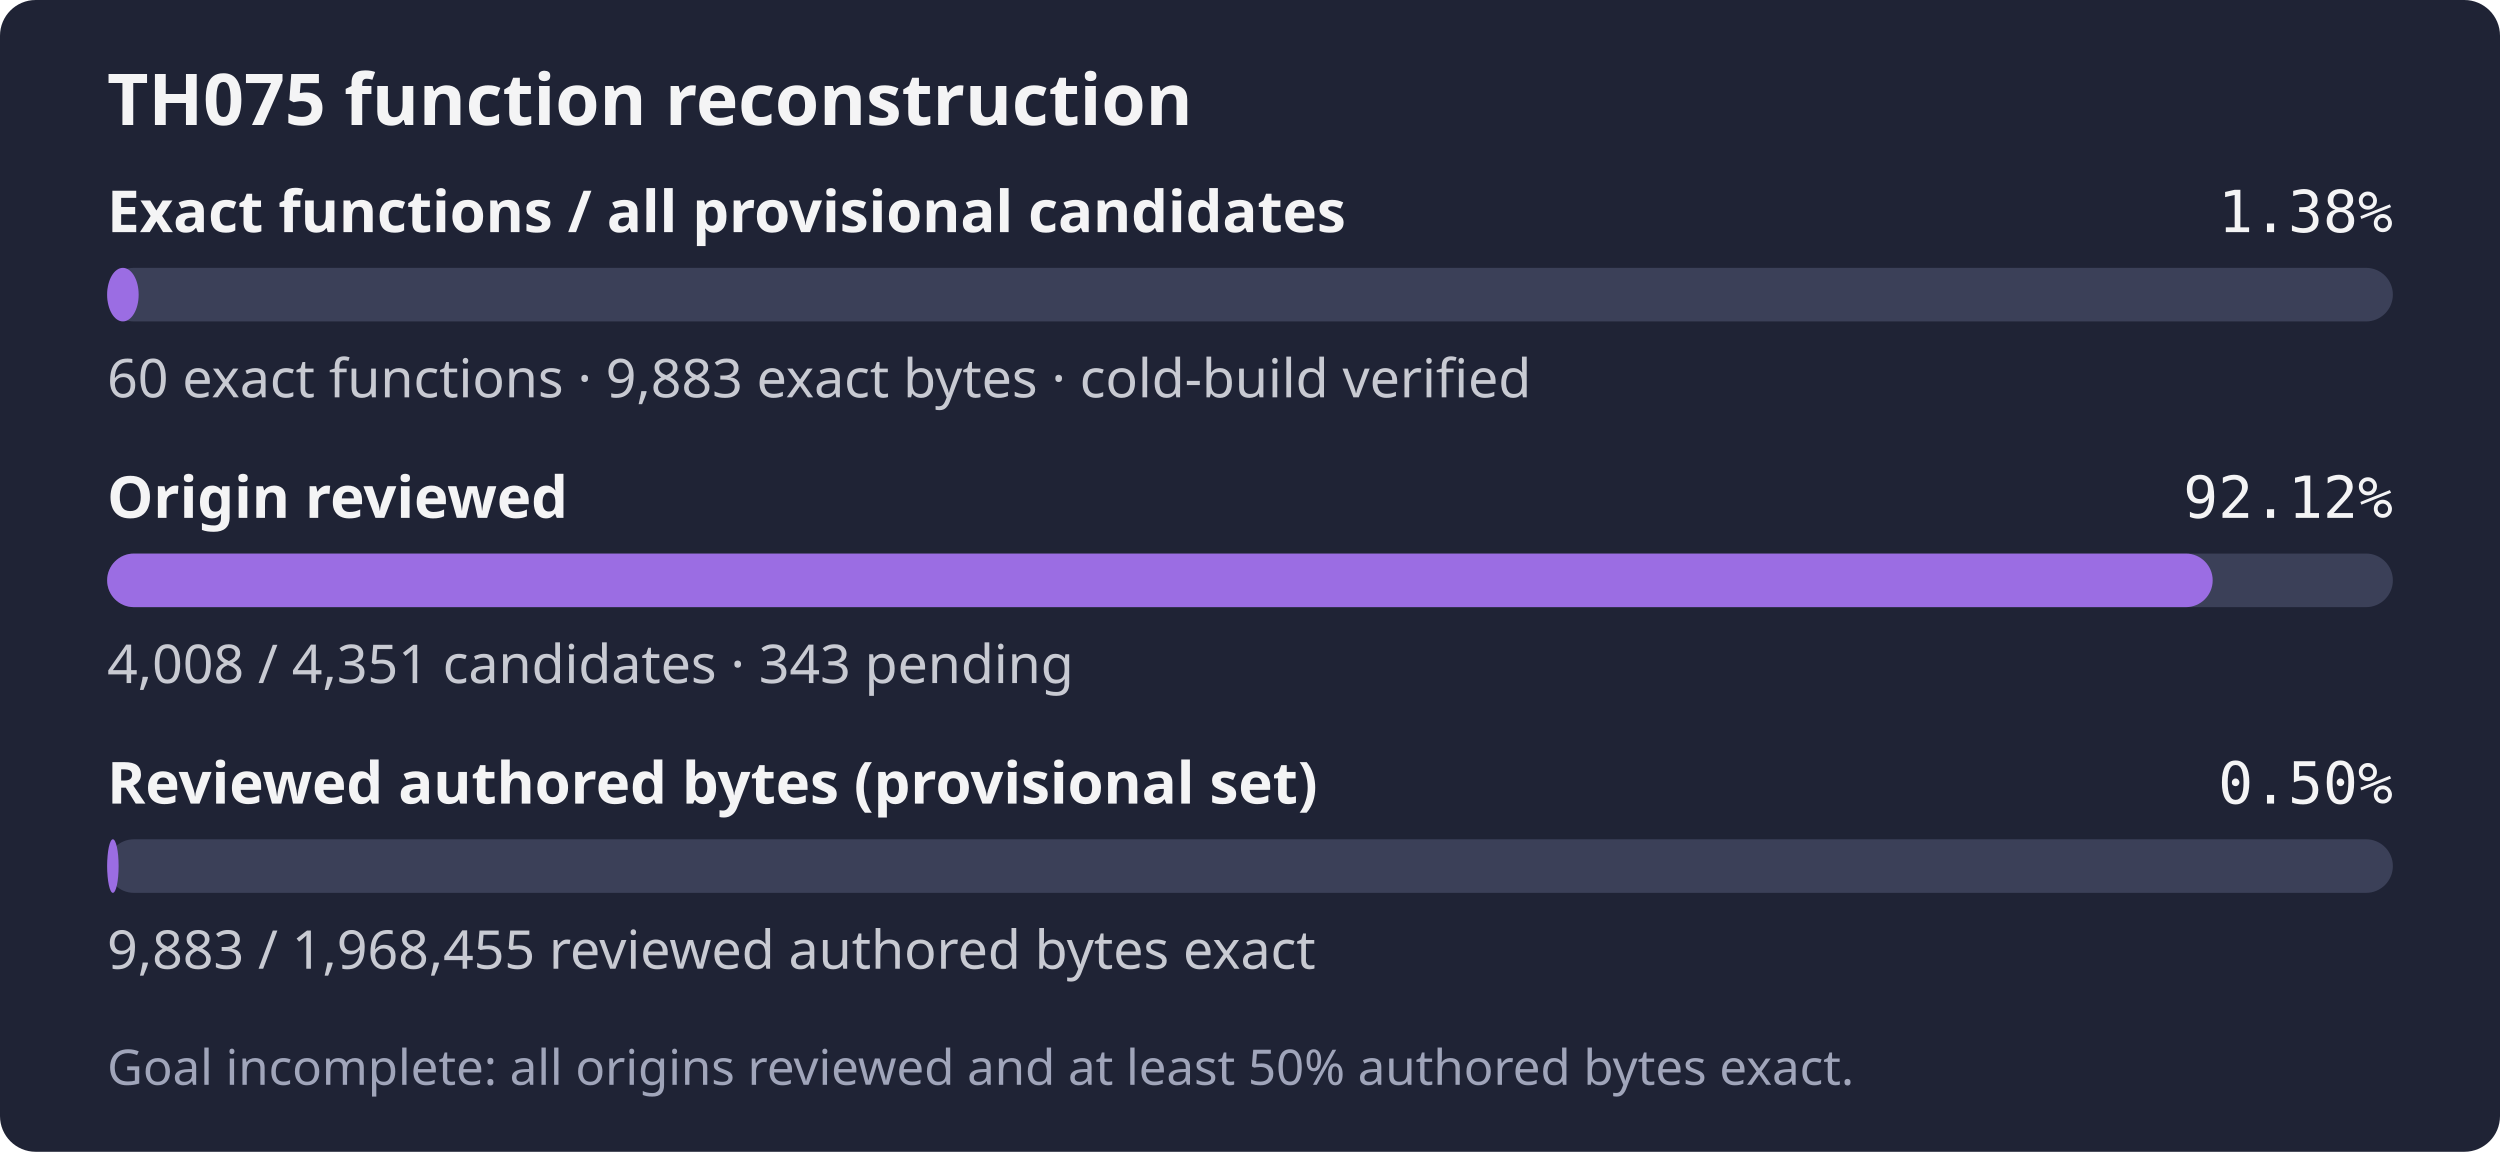
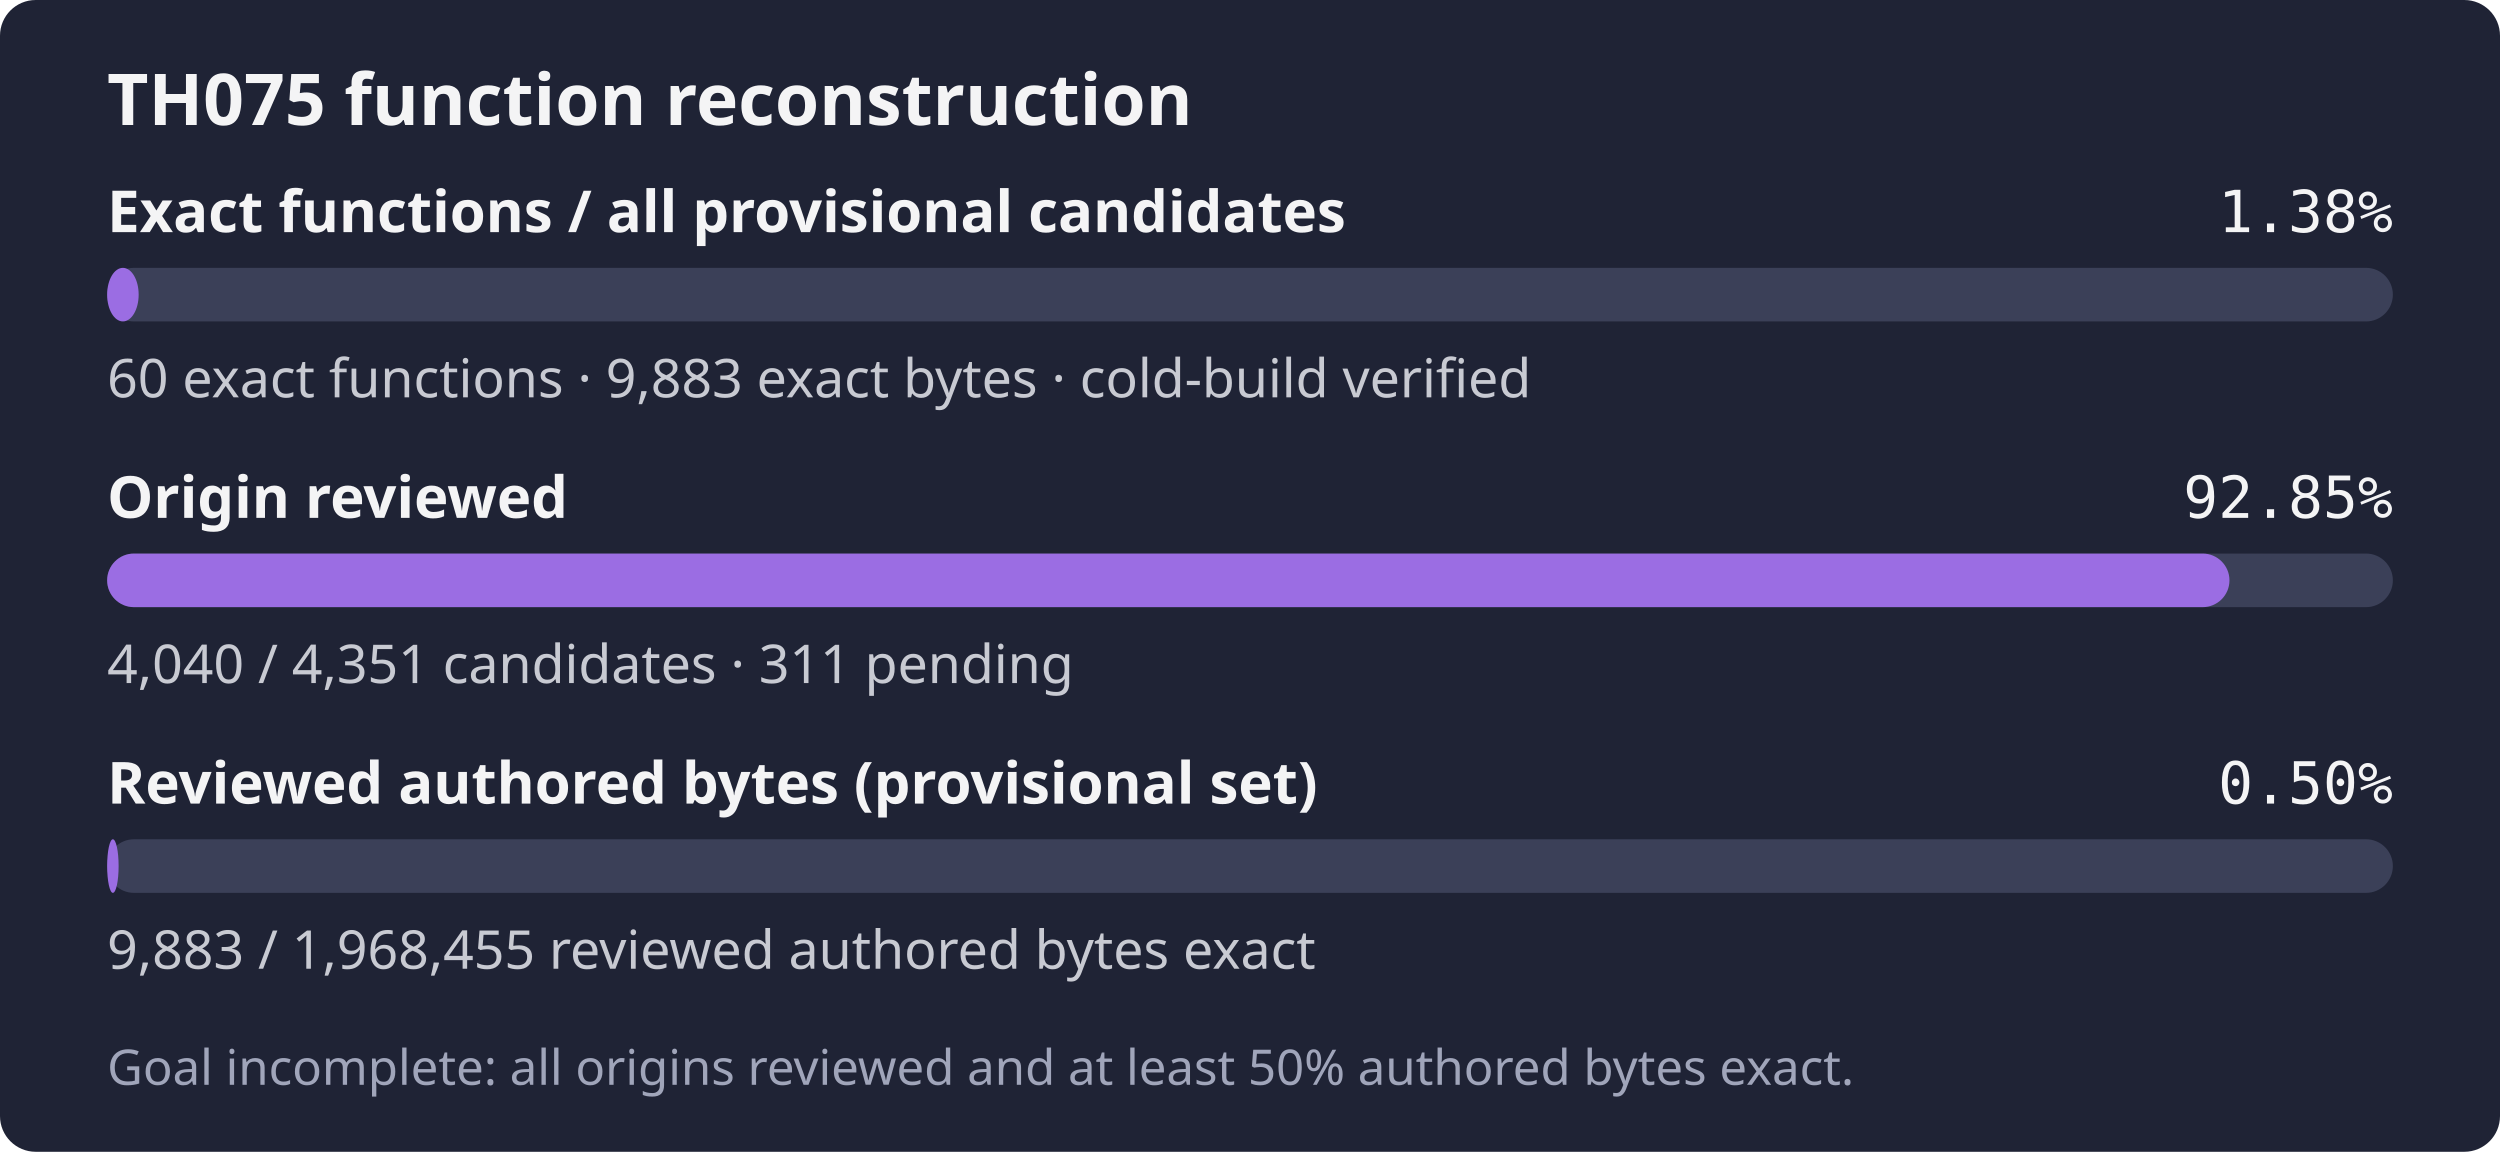
- <svg xmlns="http://www.w3.org/2000/svg" width="560" height="258" role="img" aria-label="TH075: 60 exact functions, 9,883 exact bytes; 4,008 of 4,351 candidates reviewed; Goal incomplete: all origins reviewed and at least 50% authored bytes exact.">
+ <svg xmlns="http://www.w3.org/2000/svg" width="560" height="258" role="img" aria-label="TH075: 60 exact functions, 9,883 exact bytes; 4,040 of 4,351 candidates reviewed; Goal incomplete: all origins reviewed and at least 50% authored bytes exact.">
  <rect width="560" height="258" rx="8" fill="#1f2335" />
  <text x="24" y="28" fill="#f4f4f5" font-family="sans-serif" font-size="16" font-weight="600">TH075 function reconstruction</text>
  <text x="24" y="52" fill="#f4f4f5" font-family="sans-serif" font-size="13" font-weight="600">Exact functions / all provisional candidates</text>
  <text x="536" y="52" fill="#f4f4f5" text-anchor="end" font-family="monospace" font-size="13">1.38%</text>
  <rect x="24" y="60" width="512" height="12" rx="6" fill="#3b4058" />
  <rect x="24" y="60" width="7.06" height="12" rx="6" fill="#9b6de3" />
  <text x="24" y="89" fill="#c8cad2" font-family="sans-serif" font-size="12">60 exact functions · 9,883 exact bytes · cold-build verified</text>
  <text x="24" y="116" fill="#f4f4f5" font-family="sans-serif" font-size="13" font-weight="600">Origin reviewed</text>
-   <text x="536" y="116" fill="#f4f4f5" text-anchor="end" font-family="monospace" font-size="13">92.12%</text>
+   <text x="536" y="116" fill="#f4f4f5" text-anchor="end" font-family="monospace" font-size="13">92.85%</text>
  <rect x="24" y="124" width="512" height="12" rx="6" fill="#3b4058" />
-   <rect x="24" y="124" width="471.64" height="12" rx="6" fill="#9b6de3" />
-   <text x="24" y="153" fill="#c8cad2" font-family="sans-serif" font-size="12">4,008 / 4,351 candidates · 343 pending</text>
+   <rect x="24" y="124" width="475.40" height="12" rx="6" fill="#9b6de3" />
+   <text x="24" y="153" fill="#c8cad2" font-family="sans-serif" font-size="12">4,040 / 4,351 candidates · 311 pending</text>
  <text x="24" y="180" fill="#f4f4f5" font-family="sans-serif" font-size="13" font-weight="600">Reviewed authored bytes (provisional set)</text>
  <text x="536" y="180" fill="#f4f4f5" text-anchor="end" font-family="monospace" font-size="13">0.50%</text>
  <rect x="24" y="188" width="512" height="12" rx="6" fill="#3b4058" />
  <rect x="24" y="188" width="2.57" height="12" rx="6" fill="#9b6de3" />
  <text x="24" y="217" fill="#c8cad2" font-family="sans-serif" font-size="12">9,883 / 1,968,455 reviewed authored bytes exact</text>
  <text x="24" y="243" fill="#a0a5ba" font-family="sans-serif" font-size="11">Goal incomplete: all origins reviewed and at least 50% authored bytes exact.</text>
</svg>
